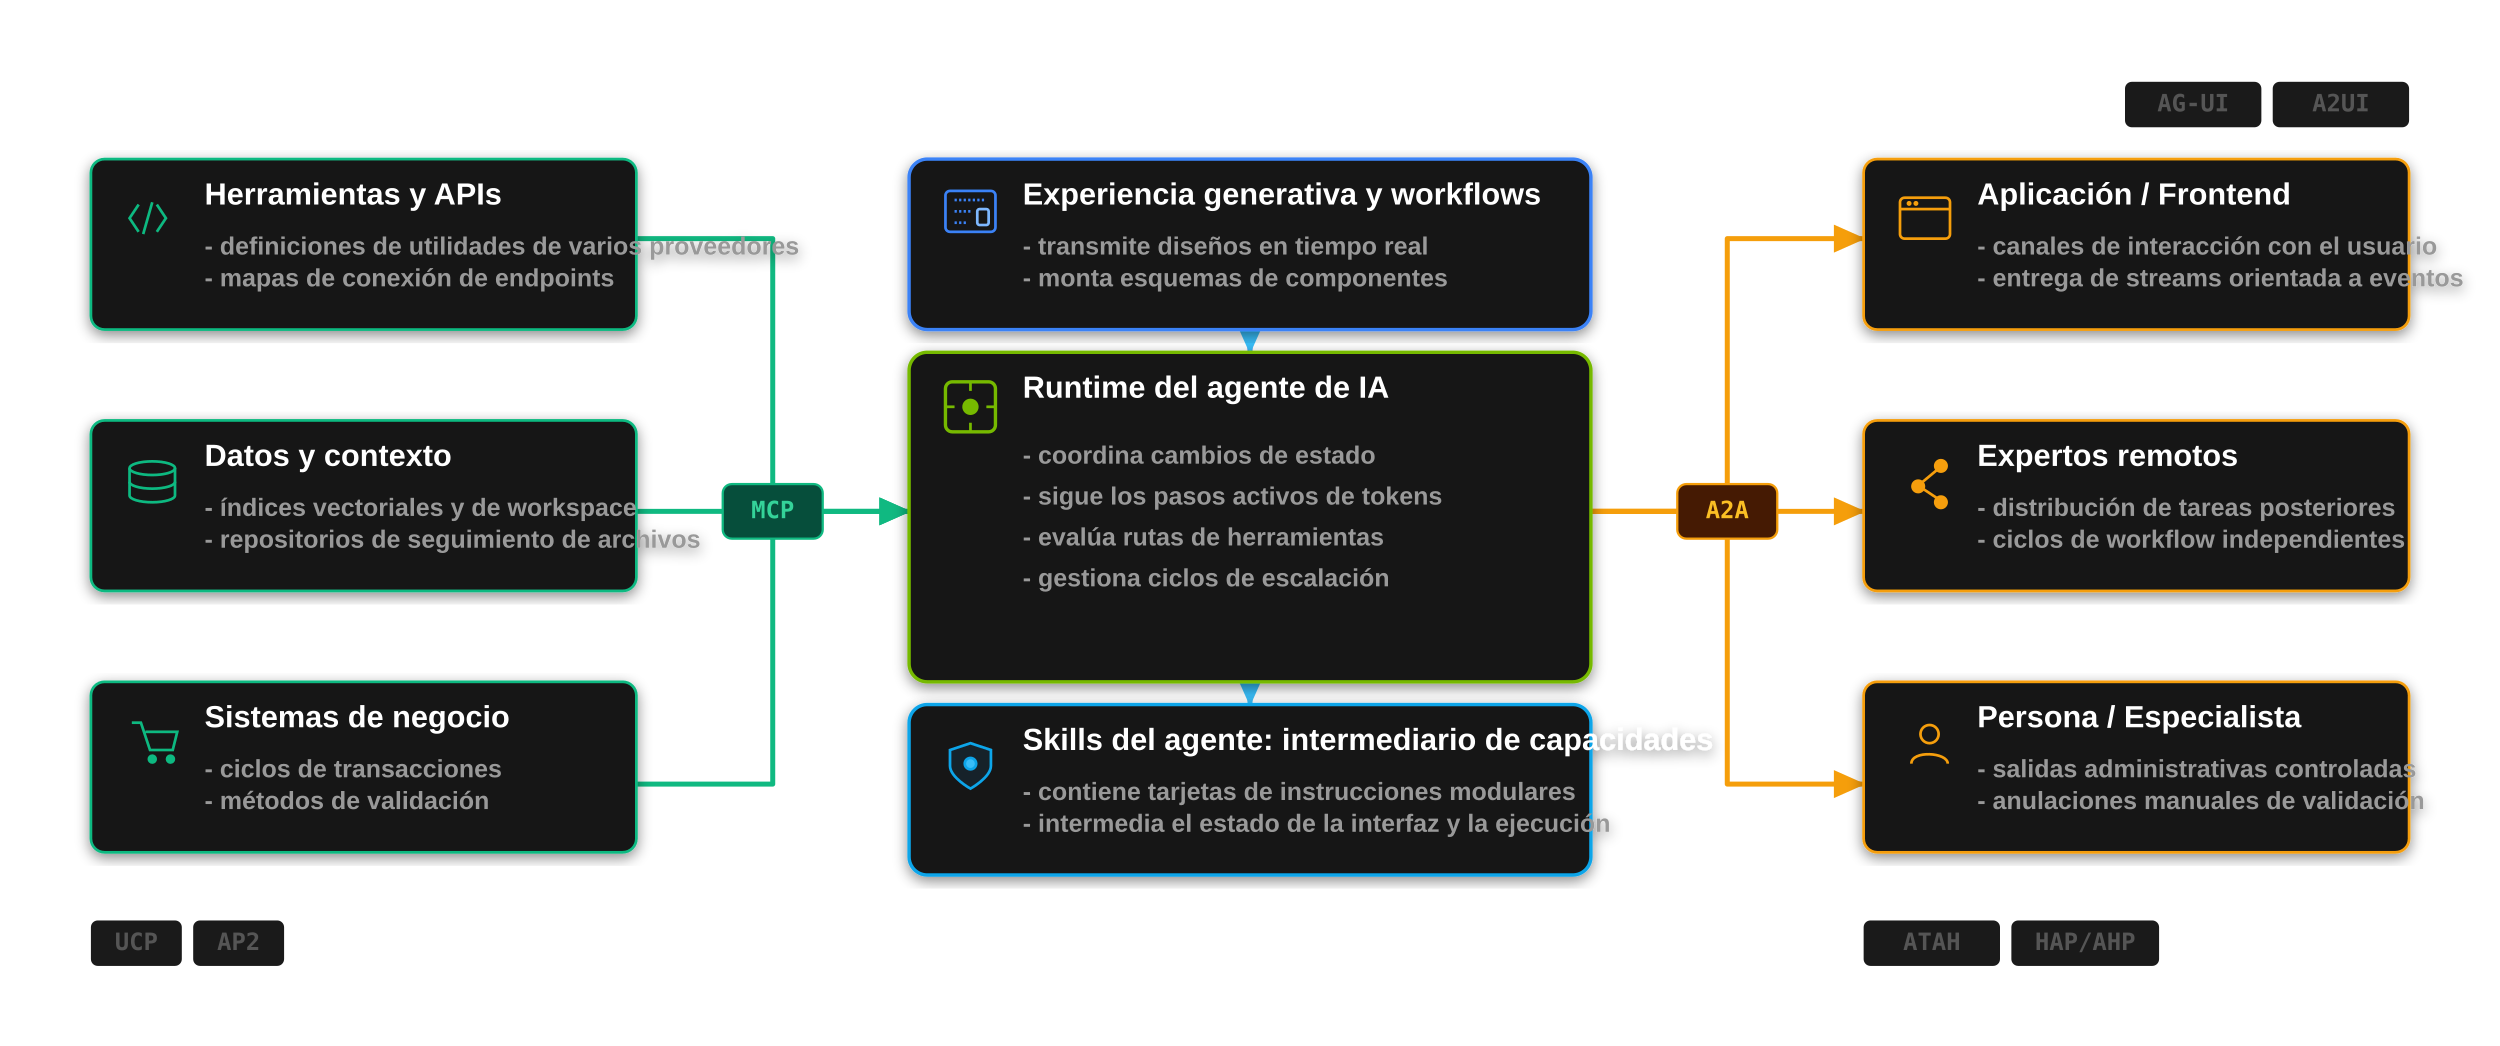
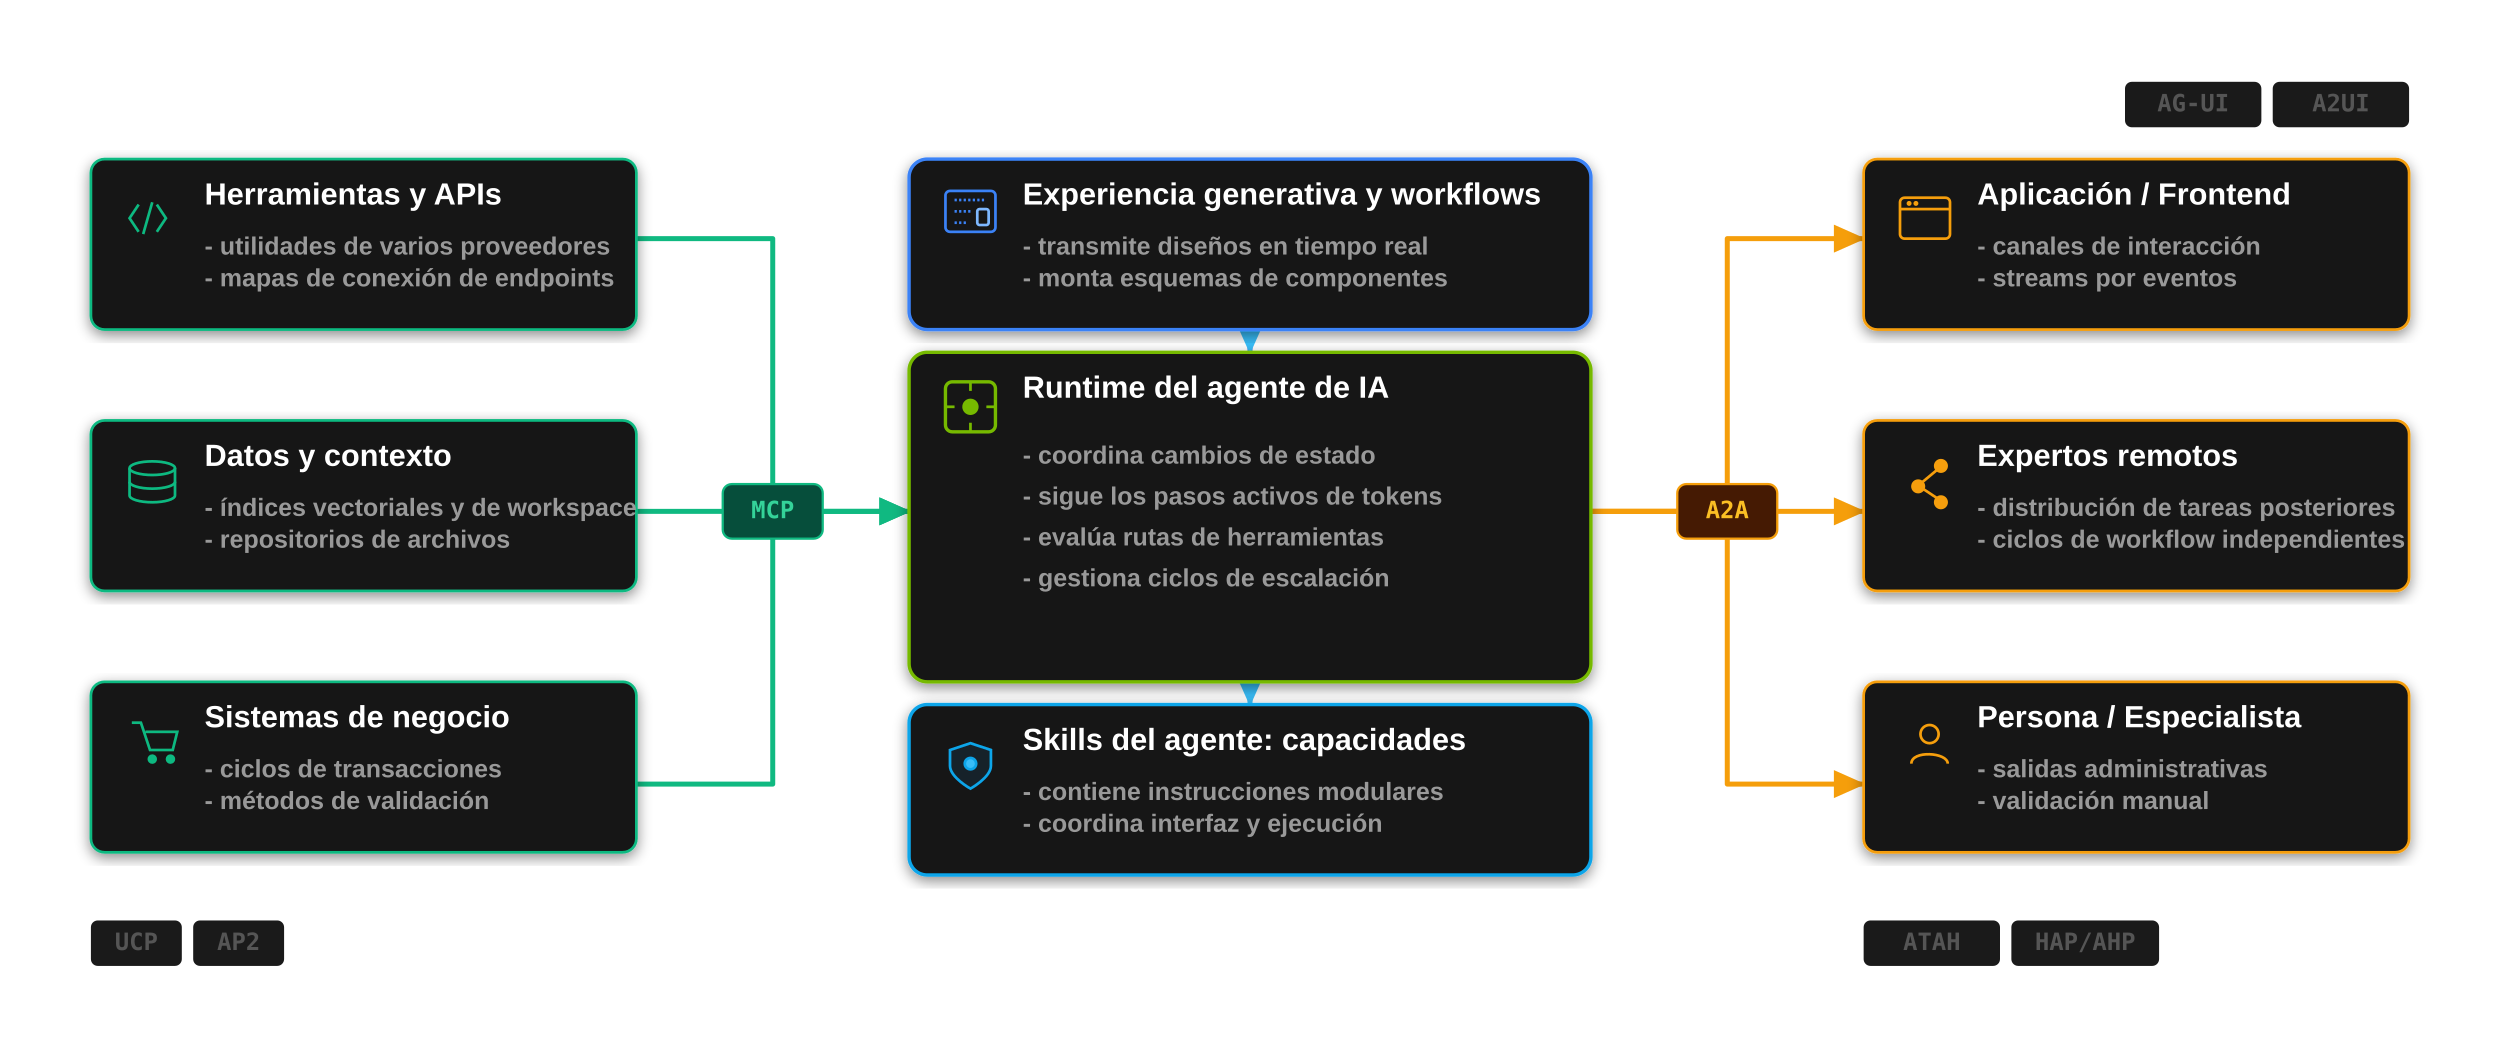
<svg xmlns="http://www.w3.org/2000/svg" data-locale="es-ES" class="gfx-dark" viewBox="0 0 1100 460" role="img" aria-label="Mapa de fronteras del agente: fuentes de contexto MCP a la izquierda, destinos A2A a la derecha, skills debajo, runtime en el centro y experiencia generada arriba." preserveAspectRatio="xMidYMid meet" style="width:100%;height:auto;display:block;background:var(--gfx-bg,#0d0d0d);border:1px solid var(--gfx-border,#2a2a2a);border-radius:12px;padding:16px;max-width:1300px;margin:1.5rem auto">
  <defs>
    <filter id="zen-shadow" x="-8%" y="-8%" width="116%" height="116%">
      <feDropShadow dx="0" dy="2" stdDeviation="3" flood-color="var(--gfx-shadow,#000000)" flood-opacity="0.45" />
    </filter>
    <marker id="zen-arrow-green" viewBox="0 0 10 10" refX="8.5" refY="5" markerWidth="7" markerHeight="7" orient="auto">
      <path d="M0,1 L9,5 L0,9 Z" fill="var(--gfx-green,#10b981)" />
    </marker>
    <marker id="zen-arrow-amber" viewBox="0 0 10 10" refX="8.5" refY="5" markerWidth="7" markerHeight="7" orient="auto">
      <path d="M0,1 L9,5 L0,9 Z" fill="var(--gfx-amber,#f59e0b)" />
    </marker>
    <marker id="zen-arrow-blue" viewBox="0 0 10 10" refX="8.5" refY="5" markerWidth="7" markerHeight="7" orient="auto">
      <path d="M0,1 L9,5 L0,9 Z" fill="var(--gfx-blue2,#38bdf8)" />
    </marker>
    <style>
      .zen-title{font-family:Arial,sans-serif;font-size:13.5px;font-weight:800;fill:var(--gfx-ink,#ffffff)}
      .zen-sub{font-family:Arial,sans-serif;font-size:11px;font-weight:600;fill:var(--gfx-sub,#999999)}
      .zen-label{font-family:ui-monospace,monospace;font-size:10.5px;font-weight:800;text-anchor:middle}
      .zen-small{font-family:Arial,sans-serif;font-size:10.5px;fill:var(--gfx-muted,#777777)}
    </style>
  </defs>
  <g stroke-linecap="round" stroke-linejoin="round" fill="none">
    <path d="M280 105 L340 105 L340 225 L400 225" stroke="var(--gfx-green,#10b981)" stroke-width="2.2" marker-end="url(#zen-arrow-green)" />
    <path d="M280 225 L400 225" stroke="var(--gfx-green,#10b981)" stroke-width="2.2" marker-end="url(#zen-arrow-green)" />
    <path d="M280 345 L340 345 L340 225" stroke="var(--gfx-green,#10b981)" stroke-width="2.2" />
    <path d="M700 225 L760 225 L760 105 L820 105" stroke="var(--gfx-amber,#f59e0b)" stroke-width="2.2" marker-end="url(#zen-arrow-amber)" />
    <path d="M700 225 L820 225" stroke="var(--gfx-amber,#f59e0b)" stroke-width="2.2" marker-end="url(#zen-arrow-amber)" />
    <path d="M700 225 L760 225 L760 345 L820 345" stroke="var(--gfx-amber,#f59e0b)" stroke-width="2.2" marker-end="url(#zen-arrow-amber)" />
    <line x1="550" y1="145" x2="550" y2="155" stroke="var(--gfx-blue,#3b82f6)" stroke-width="2.2" marker-end="url(#zen-arrow-blue)" />
    <line x1="550" y1="300" x2="550" y2="310" stroke="var(--gfx-blue2,#38bdf8)" stroke-width="2.2" marker-end="url(#zen-arrow-blue)" />
  </g>
  <g transform="translate(318,213)">
    <rect width="44" height="24" rx="4" fill="var(--gfx-green-bg,#064e3b)" stroke="var(--gfx-green,#10b981)" />
    <text x="22" y="15" class="zen-label" fill="var(--gfx-green2,#34d399)">MCP</text>
  </g>
  <g transform="translate(738,213)">
    <rect width="44" height="24" rx="4" fill="var(--gfx-amber-bg,#451a03)" stroke="var(--gfx-amber,#f59e0b)" />
    <text x="22" y="15" class="zen-label" fill="var(--gfx-amber2,#fbbf24)">A2A</text>
  </g>
  <g filter="url(#zen-shadow)" transform="translate(400,155)">
    <rect width="300" height="145" rx="8" fill="var(--gfx-card,#141414)" stroke="var(--gfx-nvgreen,#76b900)" stroke-width="1.5" />
    <text x="50" y="20" class="zen-title">Runtime del agente de IA</text>
    <text x="50" y="49" class="zen-sub">- coordina cambios de estado</text>
    <text x="50" y="67" class="zen-sub">- sigue los pasos activos de tokens</text>
    <text x="50" y="85" class="zen-sub">- evalúa rutas de herramientas</text>
    <text x="50" y="103" class="zen-sub">- gestiona ciclos de escalación</text>
    <g transform="translate(16,13)" stroke="var(--gfx-nvgreen,#76b900)" stroke-width="1.2" fill="none">
      <rect width="22" height="22" rx="3" stroke-width="1.5" />
      <circle cx="11" cy="11" r="3" fill="var(--gfx-nvgreen,#76b900)" />
      <line x1="11" y1="0" x2="11" y2="4" />
      <line x1="11" y1="18" x2="11" y2="22" />
      <line x1="0" y1="11" x2="4" y2="11" />
      <line x1="18" y1="11" x2="22" y2="11" />
    </g>
  </g>
  <g filter="url(#zen-shadow)" transform="translate(400,70)">
    <rect width="300" height="75" rx="8" fill="var(--gfx-card,#141414)" stroke="var(--gfx-blue,#3b82f6)" stroke-width="1.5" />
    <text x="50" y="20" class="zen-title" fill="var(--gfx-blue3,#7eb8ff)">Experiencia generativa y workflows</text>
    <text x="50" y="42" class="zen-sub">- transmite diseños en tiempo real</text>
    <text x="50" y="56" class="zen-sub">- monta esquemas de componentes</text>
    <g transform="translate(16,14)" stroke="var(--gfx-blue,#3b82f6)" stroke-width="1.2" fill="none">
      <rect width="22" height="18" rx="2" />
      <path d="M4 4 L18 4 M4 9 L12 9 M4 14 L10 14" stroke-dasharray="1 1" />
      <rect x="14" y="8" width="5" height="7" rx="1" stroke="var(--gfx-blue3,#7eb8ff)" />
    </g>
  </g>
  <g filter="url(#zen-shadow)" transform="translate(400,310)">
    <rect width="300" height="75" rx="8" fill="var(--gfx-card,#141414)" stroke="var(--gfx-cyan,#0ea5e9)" stroke-width="1.5" />
-     <text x="50" y="20" class="zen-title" fill="var(--gfx-blue2,#38bdf8)">Skills del agente: intermediario de capacidades</text>
-     <text x="50" y="42" class="zen-sub">- contiene tarjetas de instrucciones modulares</text>
-     <text x="50" y="56" class="zen-sub">- intermedia el estado de la interfaz y la ejecución</text>
+     <text x="50" y="20" class="zen-title" fill="var(--gfx-blue2,#38bdf8)">Skills del agente: capacidades</text>
+     <text x="50" y="42" class="zen-sub">- contiene instrucciones modulares</text>
+     <text x="50" y="56" class="zen-sub">- coordina interfaz y ejecución</text>
    <g transform="translate(16,15)" stroke="var(--gfx-cyan,#0ea5e9)" stroke-width="1.2" fill="none">
      <path d="M11 2 L2 5 L2 12 C2 17 11 22 11 22 C11 22 20 17 20 12 L20 5 Z" fill="var(--gfx-blue-bg,#14222b)" />
      <circle cx="11" cy="11" r="2.5" fill="var(--gfx-blue2,#38bdf8)" />
    </g>
  </g>
  <g filter="url(#zen-shadow)" transform="translate(40,70)">
    <rect width="240" height="75" rx="6" fill="var(--gfx-card,#141414)" stroke="var(--gfx-green,#10b981)" stroke-width="1.2" />
    <text x="50" y="20" class="zen-title" fill="var(--gfx-green2,#34d399)">Herramientas y APIs</text>
-     <text x="50" y="42" class="zen-sub">- definiciones de utilidades de varios proveedores</text>
+     <text x="50" y="42" class="zen-sub">- utilidades de varios proveedores</text>
    <text x="50" y="56" class="zen-sub">- mapas de conexión de endpoints</text>
    <g transform="translate(16,16)" stroke="var(--gfx-green,#10b981)" stroke-width="1.2" fill="none">
      <polyline points="5,4 1,10 5,16" />
      <polyline points="13,4 17,10 13,16" />
      <line x1="11" y1="3" x2="7" y2="17" />
    </g>
  </g>
  <g filter="url(#zen-shadow)" transform="translate(40,185)">
    <rect width="240" height="75" rx="6" fill="var(--gfx-card,#141414)" stroke="var(--gfx-green,#10b981)" stroke-width="1.2" />
    <text x="50" y="20" class="zen-title" fill="var(--gfx-green2,#34d399)">Datos y contexto</text>
    <text x="50" y="42" class="zen-sub">- índices vectoriales y de workspace</text>
-     <text x="50" y="56" class="zen-sub">- repositorios de seguimiento de archivos</text>
+     <text x="50" y="56" class="zen-sub">- repositorios de archivos</text>
    <g transform="translate(16,16)" stroke="var(--gfx-green,#10b981)" stroke-width="1.2" fill="none">
      <ellipse cx="11" cy="5" rx="10" ry="3" />
      <path d="M1 5 L1 11 A10 3 0 0 0 21 11 L21 5" />
      <path d="M1 11 L1 17 A10 3 0 0 0 21 17 L21 11" />
    </g>
  </g>
  <g filter="url(#zen-shadow)" transform="translate(40,300)">
    <rect width="240" height="75" rx="6" fill="var(--gfx-card,#141414)" stroke="var(--gfx-green,#10b981)" stroke-width="1.2" />
    <text x="50" y="20" class="zen-title" fill="var(--gfx-green2,#34d399)">Sistemas de negocio</text>
    <text x="50" y="42" class="zen-sub">- ciclos de transacciones</text>
    <text x="50" y="56" class="zen-sub">- métodos de validación</text>
    <g transform="translate(16,16)" stroke="var(--gfx-green,#10b981)" stroke-width="1.2" fill="none">
      <polyline points="2,2 6,2 10,14 20,14 22,6 8,6" />
      <circle cx="11" cy="18" r="1.5" fill="var(--gfx-green,#10b981)" />
      <circle cx="19" cy="18" r="1.5" fill="var(--gfx-green,#10b981)" />
    </g>
  </g>
  <g filter="url(#zen-shadow)" transform="translate(820,70)">
    <rect width="240" height="75" rx="6" fill="var(--gfx-card,#141414)" stroke="var(--gfx-amber,#f59e0b)" stroke-width="1.2" />
    <text x="50" y="20" class="zen-title" fill="var(--gfx-amber2,#fbbf24)">Aplicación / Frontend</text>
-     <text x="50" y="42" class="zen-sub">- canales de interacción con el usuario</text>
-     <text x="50" y="56" class="zen-sub">- entrega de streams orientada a eventos</text>
+     <text x="50" y="42" class="zen-sub">- canales de interacción</text>
+     <text x="50" y="56" class="zen-sub">- streams por eventos</text>
    <g transform="translate(16,17)" stroke="var(--gfx-amber,#f59e0b)" stroke-width="1.2" fill="none">
      <rect width="22" height="18" rx="2" />
      <line x1="0" y1="5" x2="22" y2="5" />
      <circle cx="4" cy="2.5" r=".5" fill="var(--gfx-amber,#f59e0b)" />
      <circle cx="7" cy="2.5" r=".5" fill="var(--gfx-amber,#f59e0b)" />
    </g>
  </g>
  <g filter="url(#zen-shadow)" transform="translate(820,185)">
    <rect width="240" height="75" rx="6" fill="var(--gfx-card,#141414)" stroke="var(--gfx-amber,#f59e0b)" stroke-width="1.2" />
    <text x="50" y="20" class="zen-title" fill="var(--gfx-amber2,#fbbf24)">Expertos remotos</text>
    <text x="50" y="42" class="zen-sub">- distribución de tareas posteriores</text>
    <text x="50" y="56" class="zen-sub">- ciclos de workflow independientes</text>
    <g transform="translate(18,15)" stroke="var(--gfx-amber,#f59e0b)" stroke-width="1.2" fill="none">
      <circle cx="6" cy="14" r="2.5" fill="var(--gfx-amber,#f59e0b)" />
      <circle cx="16" cy="5" r="2.5" fill="var(--gfx-amber,#f59e0b)" />
      <circle cx="16" cy="21" r="2.5" fill="var(--gfx-amber,#f59e0b)" />
      <line x1="8" y1="12" x2="14" y2="7" />
      <line x1="8" y1="15" x2="14" y2="19" />
    </g>
  </g>
  <g filter="url(#zen-shadow)" transform="translate(820,300)">
    <rect width="240" height="75" rx="6" fill="var(--gfx-card,#141414)" stroke="var(--gfx-amber,#f59e0b)" stroke-width="1.2" />
    <text x="50" y="20" class="zen-title" fill="var(--gfx-amber2,#fbbf24)">Persona / Especialista</text>
-     <text x="50" y="42" class="zen-sub">- salidas administrativas controladas</text>
-     <text x="50" y="56" class="zen-sub">- anulaciones manuales de validación</text>
+     <text x="50" y="42" class="zen-sub">- salidas administrativas</text>
+     <text x="50" y="56" class="zen-sub">- validación manual</text>
    <g transform="translate(18,17)" stroke="var(--gfx-amber,#f59e0b)" stroke-width="1.2" fill="none">
      <circle cx="11" cy="6" r="4" />
      <path d="M3 19 C3 13 19 14 19 19" />
    </g>
  </g>
  <g transform="translate(40,405)">
    <rect width="40" height="20" rx="3" fill="var(--gfx-e1,#1a1a1a)" />
    <text x="20" y="13" class="zen-label" fill="var(--gfx-dim,#555)">UCP</text>
    <rect x="45" width="40" height="20" rx="3" fill="var(--gfx-e1,#1a1a1a)" />
    <text x="65" y="13" class="zen-label" fill="var(--gfx-dim,#555)">AP2</text>
  </g>
  <g transform="translate(935,36)">
    <rect width="60" height="20" rx="3" fill="var(--gfx-e1,#1a1a1a)" />
    <text x="30" y="13" class="zen-label" fill="var(--gfx-dim,#555)">AG-UI</text>
    <rect x="65" width="60" height="20" rx="3" fill="var(--gfx-e1,#1a1a1a)" />
    <text x="95" y="13" class="zen-label" fill="var(--gfx-dim,#555)">A2UI</text>
  </g>
  <g transform="translate(820,405)">
    <rect width="60" height="20" rx="3" fill="var(--gfx-e1,#1a1a1a)" />
    <text x="30" y="13" class="zen-label" fill="var(--gfx-dim,#555)">ATAH</text>
    <rect x="65" width="65" height="20" rx="3" fill="var(--gfx-e1,#1a1a1a)" />
    <text x="97.5" y="13" class="zen-label" fill="var(--gfx-dim,#555)">HAP/AHP</text>
  </g>
</svg>
